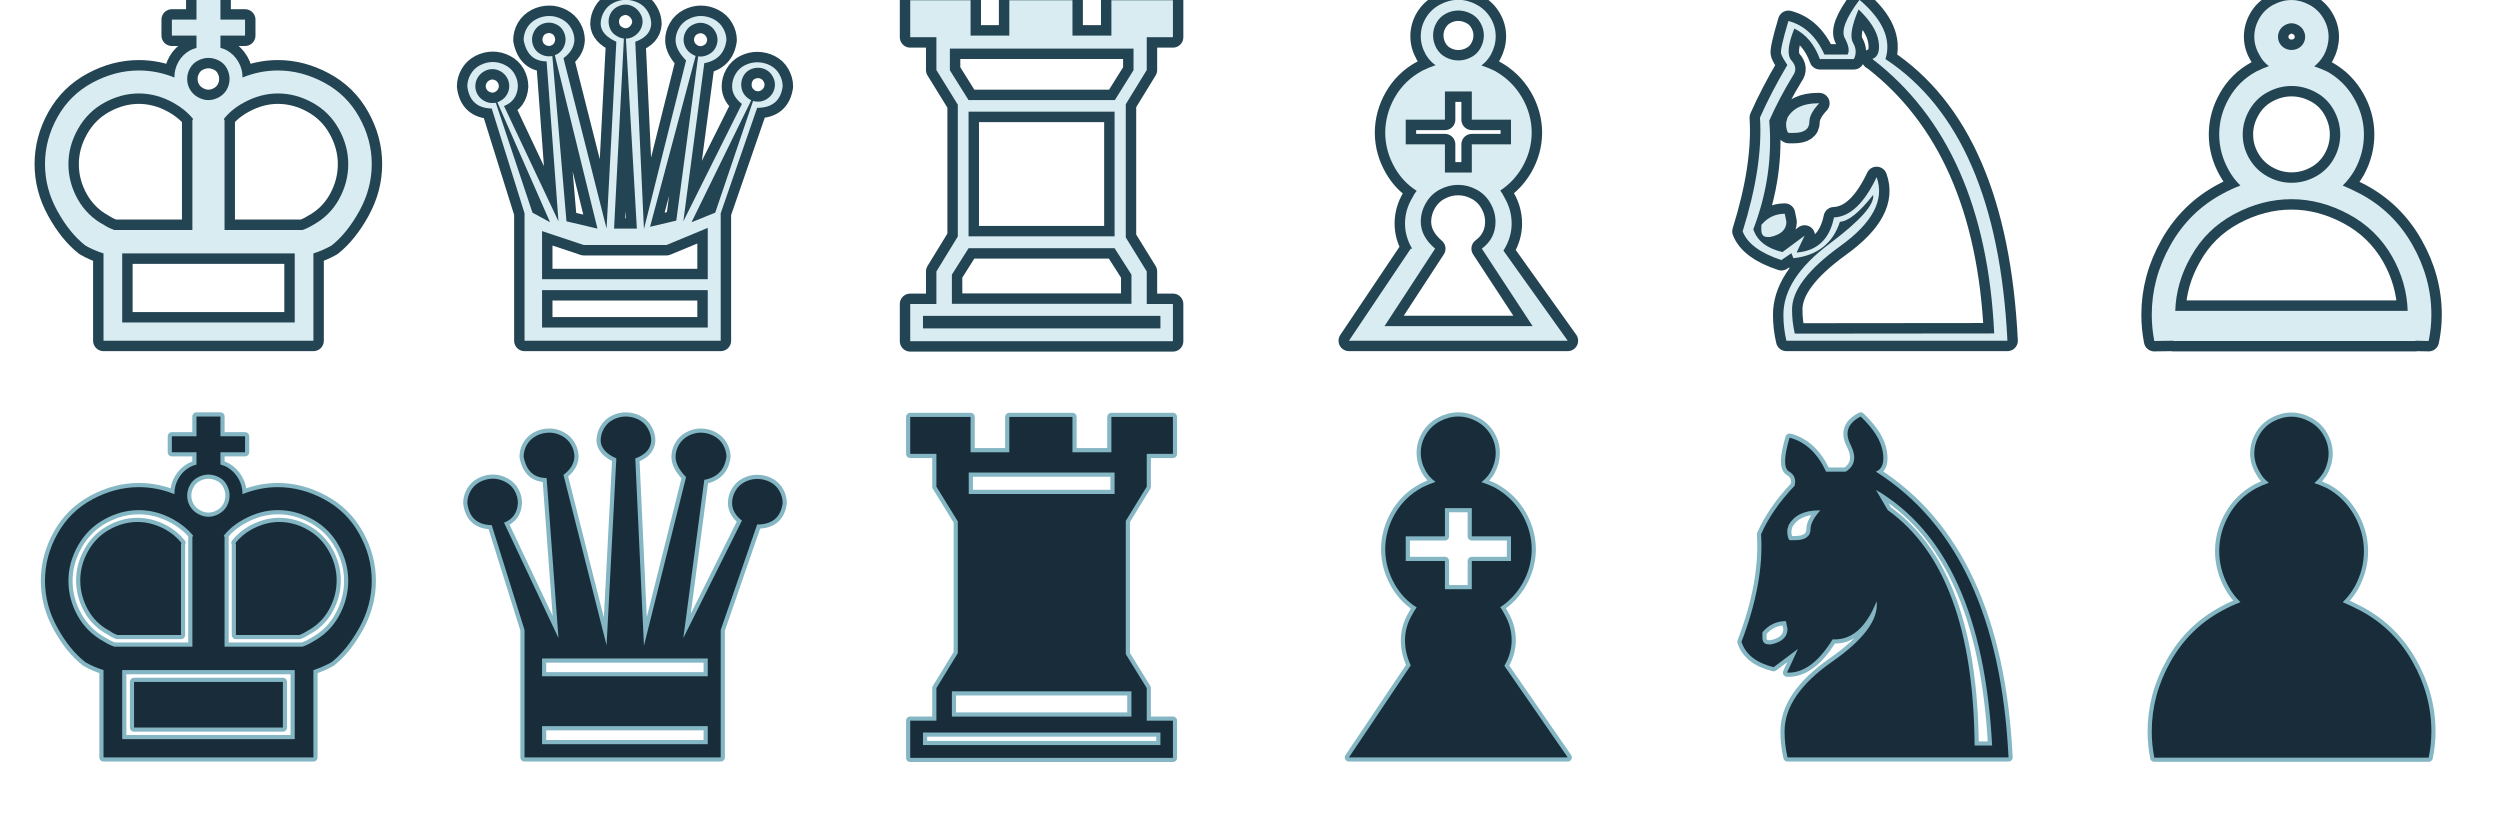
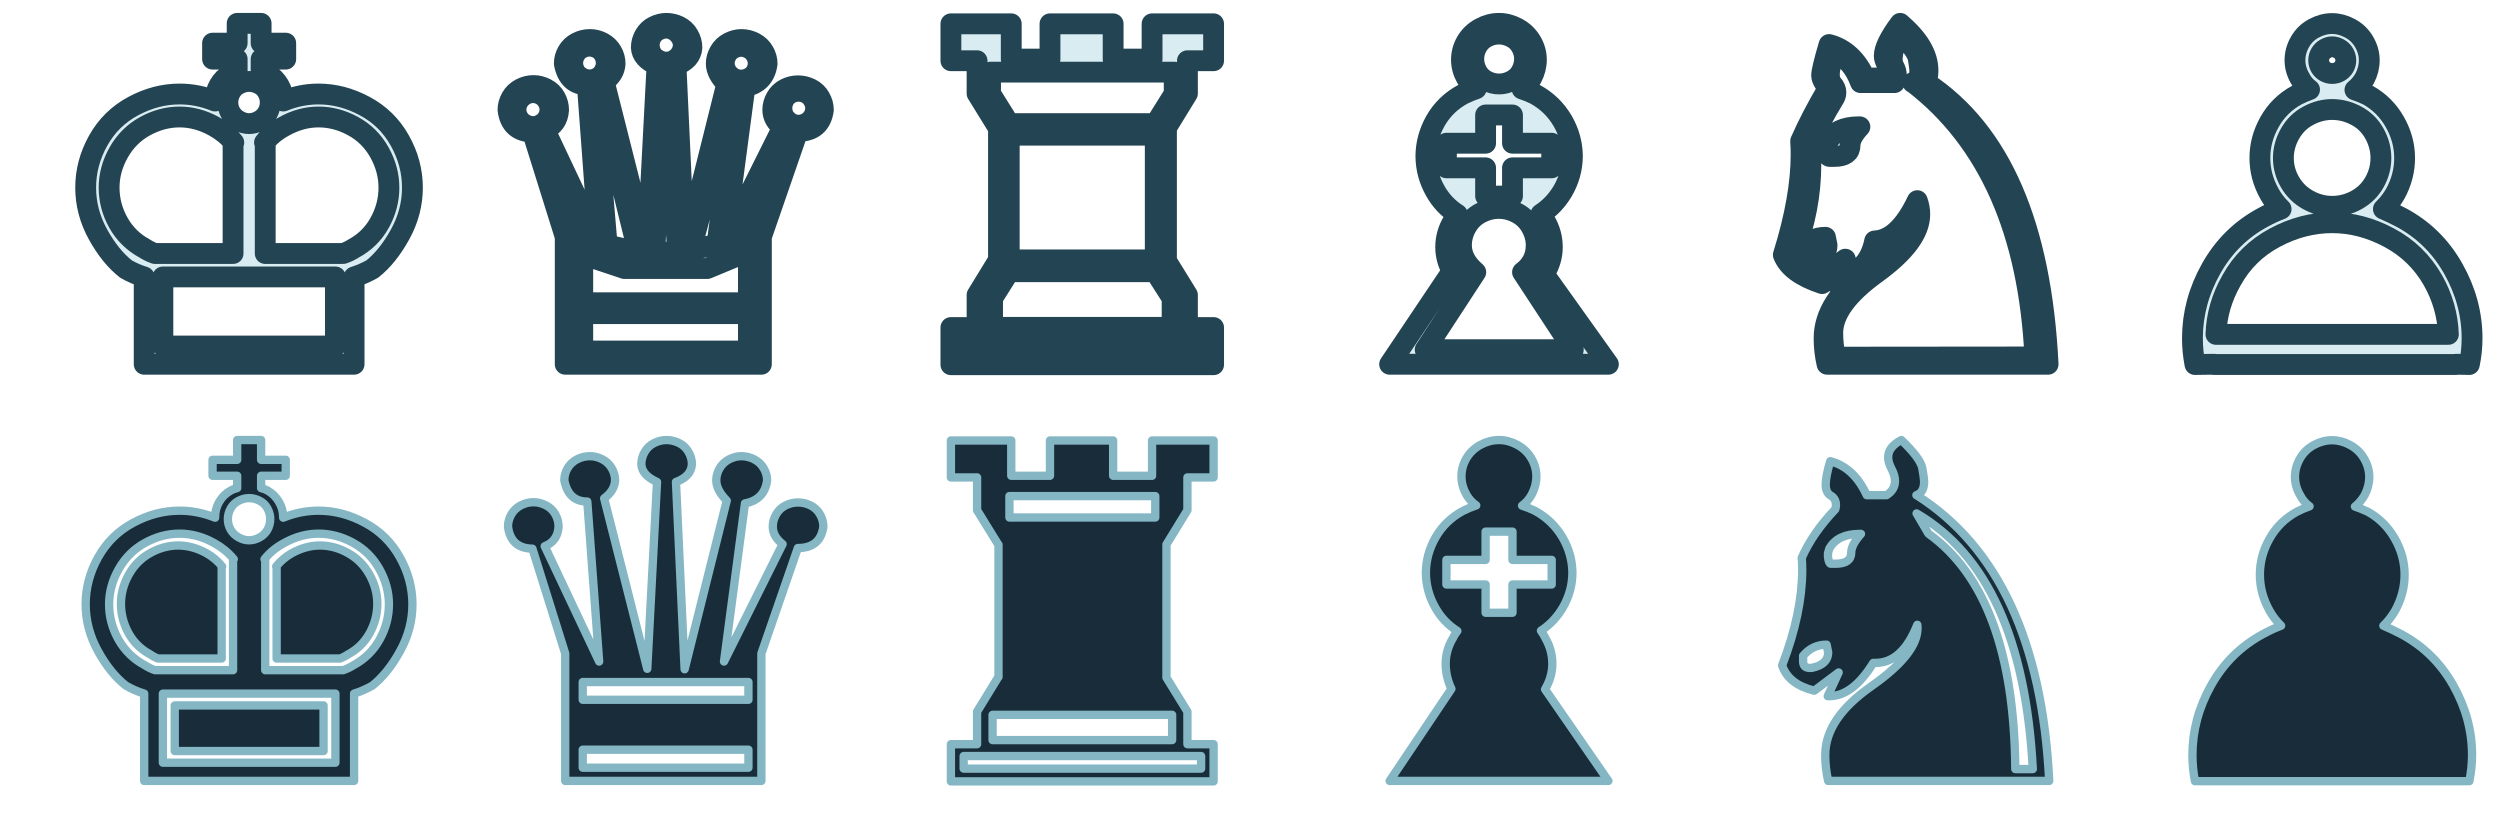
- <svg xmlns="http://www.w3.org/2000/svg" viewBox="0 0 600 200">
-   <g font-family="DejaVu Sans, Arial Unicode MS, sans-serif" font-size="112" font-weight="700" text-anchor="middle" dominant-baseline="middle" stroke-linejoin="round" paint-order="stroke fill">
-     <g fill="#d8ecf1" stroke="#234452" stroke-width="5">
-       <text x="50" y="50">♔</text>
-       <text x="150" y="50">♕</text>
-       <text x="250" y="50">♖</text>
-       <text x="350" y="50">♗</text>
-       <text x="450" y="50">♘</text>
-       <text x="550" y="50">♙</text>
-     </g>
-     <g fill="#182d39" stroke="#84b6c4" stroke-width="2">
-       <text x="50" y="150">♚</text>
-       <text x="150" y="150">♛</text>
-       <text x="250" y="150">♜</text>
-       <text x="350" y="150">♝</text>
-       <text x="450" y="150">♞</text>
-       <text x="550" y="150">♟</text>
-     </g>
+ <svg xmlns="http://www.w3.org/2000/svg" id="_圖層_1" data-name="圖層_1" version="1.1" viewBox="0 0 600 200">
+   <defs>
+     <style>
+       .st0 {
+         stroke: #84b6c4;
+         stroke-width: 2px;
+       }
+ 
+       .st0, .st1, .st2, .st3 {
+         font-family: AdobeMingStd-Light-B5pc-H, 'Adobe Ming Std';
+         font-size: 112px;
+         font-weight: 300;
+         isolation: isolate;
+       }
+ 
+       .st0, .st2 {
+         fill: none;
+         stroke-linejoin: round;
+       }
+ 
+       .st1 {
+         fill: #d8ecf1;
+       }
+ 
+       .st2 {
+         stroke: #234452;
+         stroke-width: 5px;
+       }
+ 
+       .st3 {
+         fill: #182d39;
+       }
+     </style>
+   </defs>
+   <g>
+     <text class="st1" transform="translate(9.56 87.42)">
+       <tspan x="0" y="0">♔</tspan>
+     </text>
+     <text class="st2" transform="translate(9.56 87.42)">
+       <tspan x="0" y="0">♔</tspan>
+     </text>
+     <text class="st1" transform="translate(109.56 87.42)">
+       <tspan x="0" y="0">♕</tspan>
+     </text>
+     <text class="st2" transform="translate(109.56 87.42)">
+       <tspan x="0" y="0">♕</tspan>
+     </text>
+     <text class="st1" transform="translate(209.56 87.42)">
+       <tspan x="0" y="0">♖</tspan>
+     </text>
+     <text class="st2" transform="translate(209.56 87.42)">
+       <tspan x="0" y="0">♖</tspan>
+     </text>
+     <text class="st1" transform="translate(309.56 87.42)">
+       <tspan x="0" y="0">♗</tspan>
+     </text>
+     <text class="st2" transform="translate(309.56 87.42)">
+       <tspan x="0" y="0">♗</tspan>
+     </text>
+     <text class="st1" transform="translate(409.56 87.42)">
+       <tspan x="0" y="0">♘</tspan>
+     </text>
+     <text class="st2" transform="translate(409.56 87.42)">
+       <tspan x="0" y="0">♘</tspan>
+     </text>
+     <text class="st1" transform="translate(509.56 87.42)">
+       <tspan x="0" y="0">♙</tspan>
+     </text>
+     <text class="st2" transform="translate(509.56 87.42)">
+       <tspan x="0" y="0">♙</tspan>
+     </text>
+   </g>
+   <g>
+     <text class="st3" transform="translate(9.56 187.42)">
+       <tspan x="0" y="0">♚</tspan>
+     </text>
+     <text class="st0" transform="translate(9.56 187.42)">
+       <tspan x="0" y="0">♚</tspan>
+     </text>
+     <text class="st3" transform="translate(109.56 187.42)">
+       <tspan x="0" y="0">♛</tspan>
+     </text>
+     <text class="st0" transform="translate(109.56 187.42)">
+       <tspan x="0" y="0">♛</tspan>
+     </text>
+     <text class="st3" transform="translate(209.56 187.42)">
+       <tspan x="0" y="0">♜</tspan>
+     </text>
+     <text class="st0" transform="translate(209.56 187.42)">
+       <tspan x="0" y="0">♜</tspan>
+     </text>
+     <text class="st3" transform="translate(309.56 187.42)">
+       <tspan x="0" y="0">♝</tspan>
+     </text>
+     <text class="st0" transform="translate(309.56 187.42)">
+       <tspan x="0" y="0">♝</tspan>
+     </text>
+     <text class="st3" transform="translate(409.56 187.42)">
+       <tspan x="0" y="0">♞</tspan>
+     </text>
+     <text class="st0" transform="translate(409.56 187.42)">
+       <tspan x="0" y="0">♞</tspan>
+     </text>
+     <text class="st3" transform="translate(509.56 187.42)">
+       <tspan x="0" y="0">♟</tspan>
+     </text>
+     <text class="st0" transform="translate(509.56 187.42)">
+       <tspan x="0" y="0">♟</tspan>
+     </text>
  </g>
</svg>
